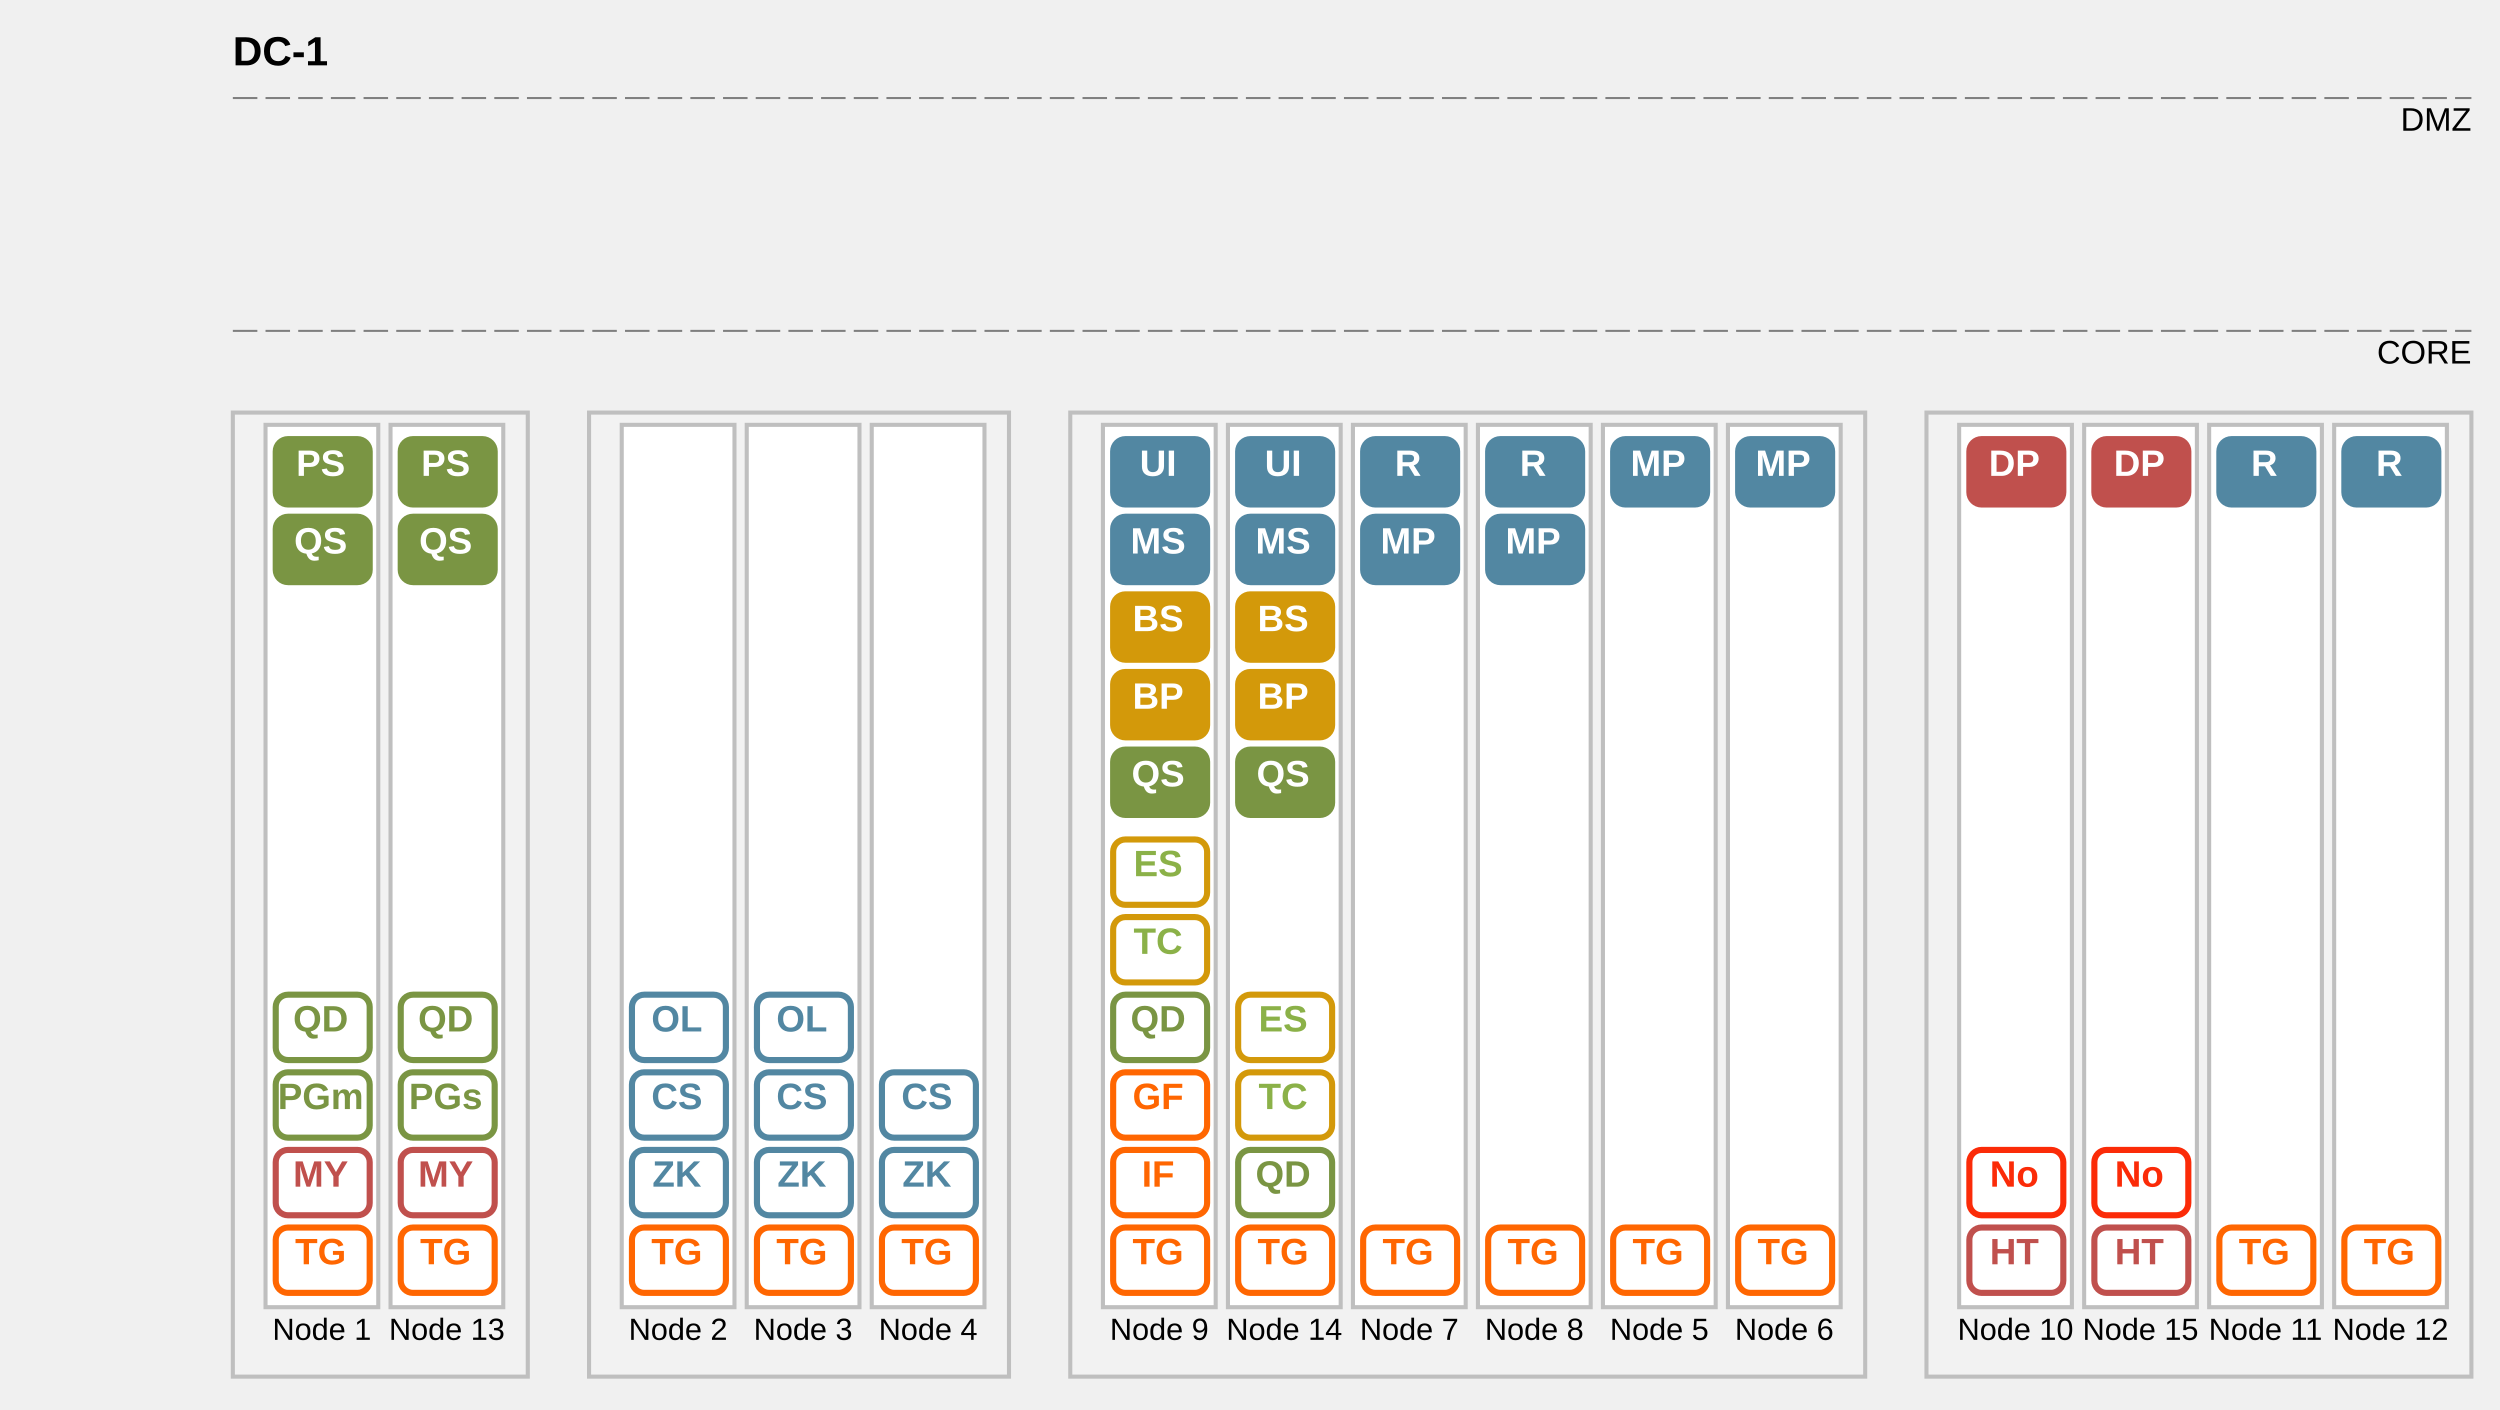
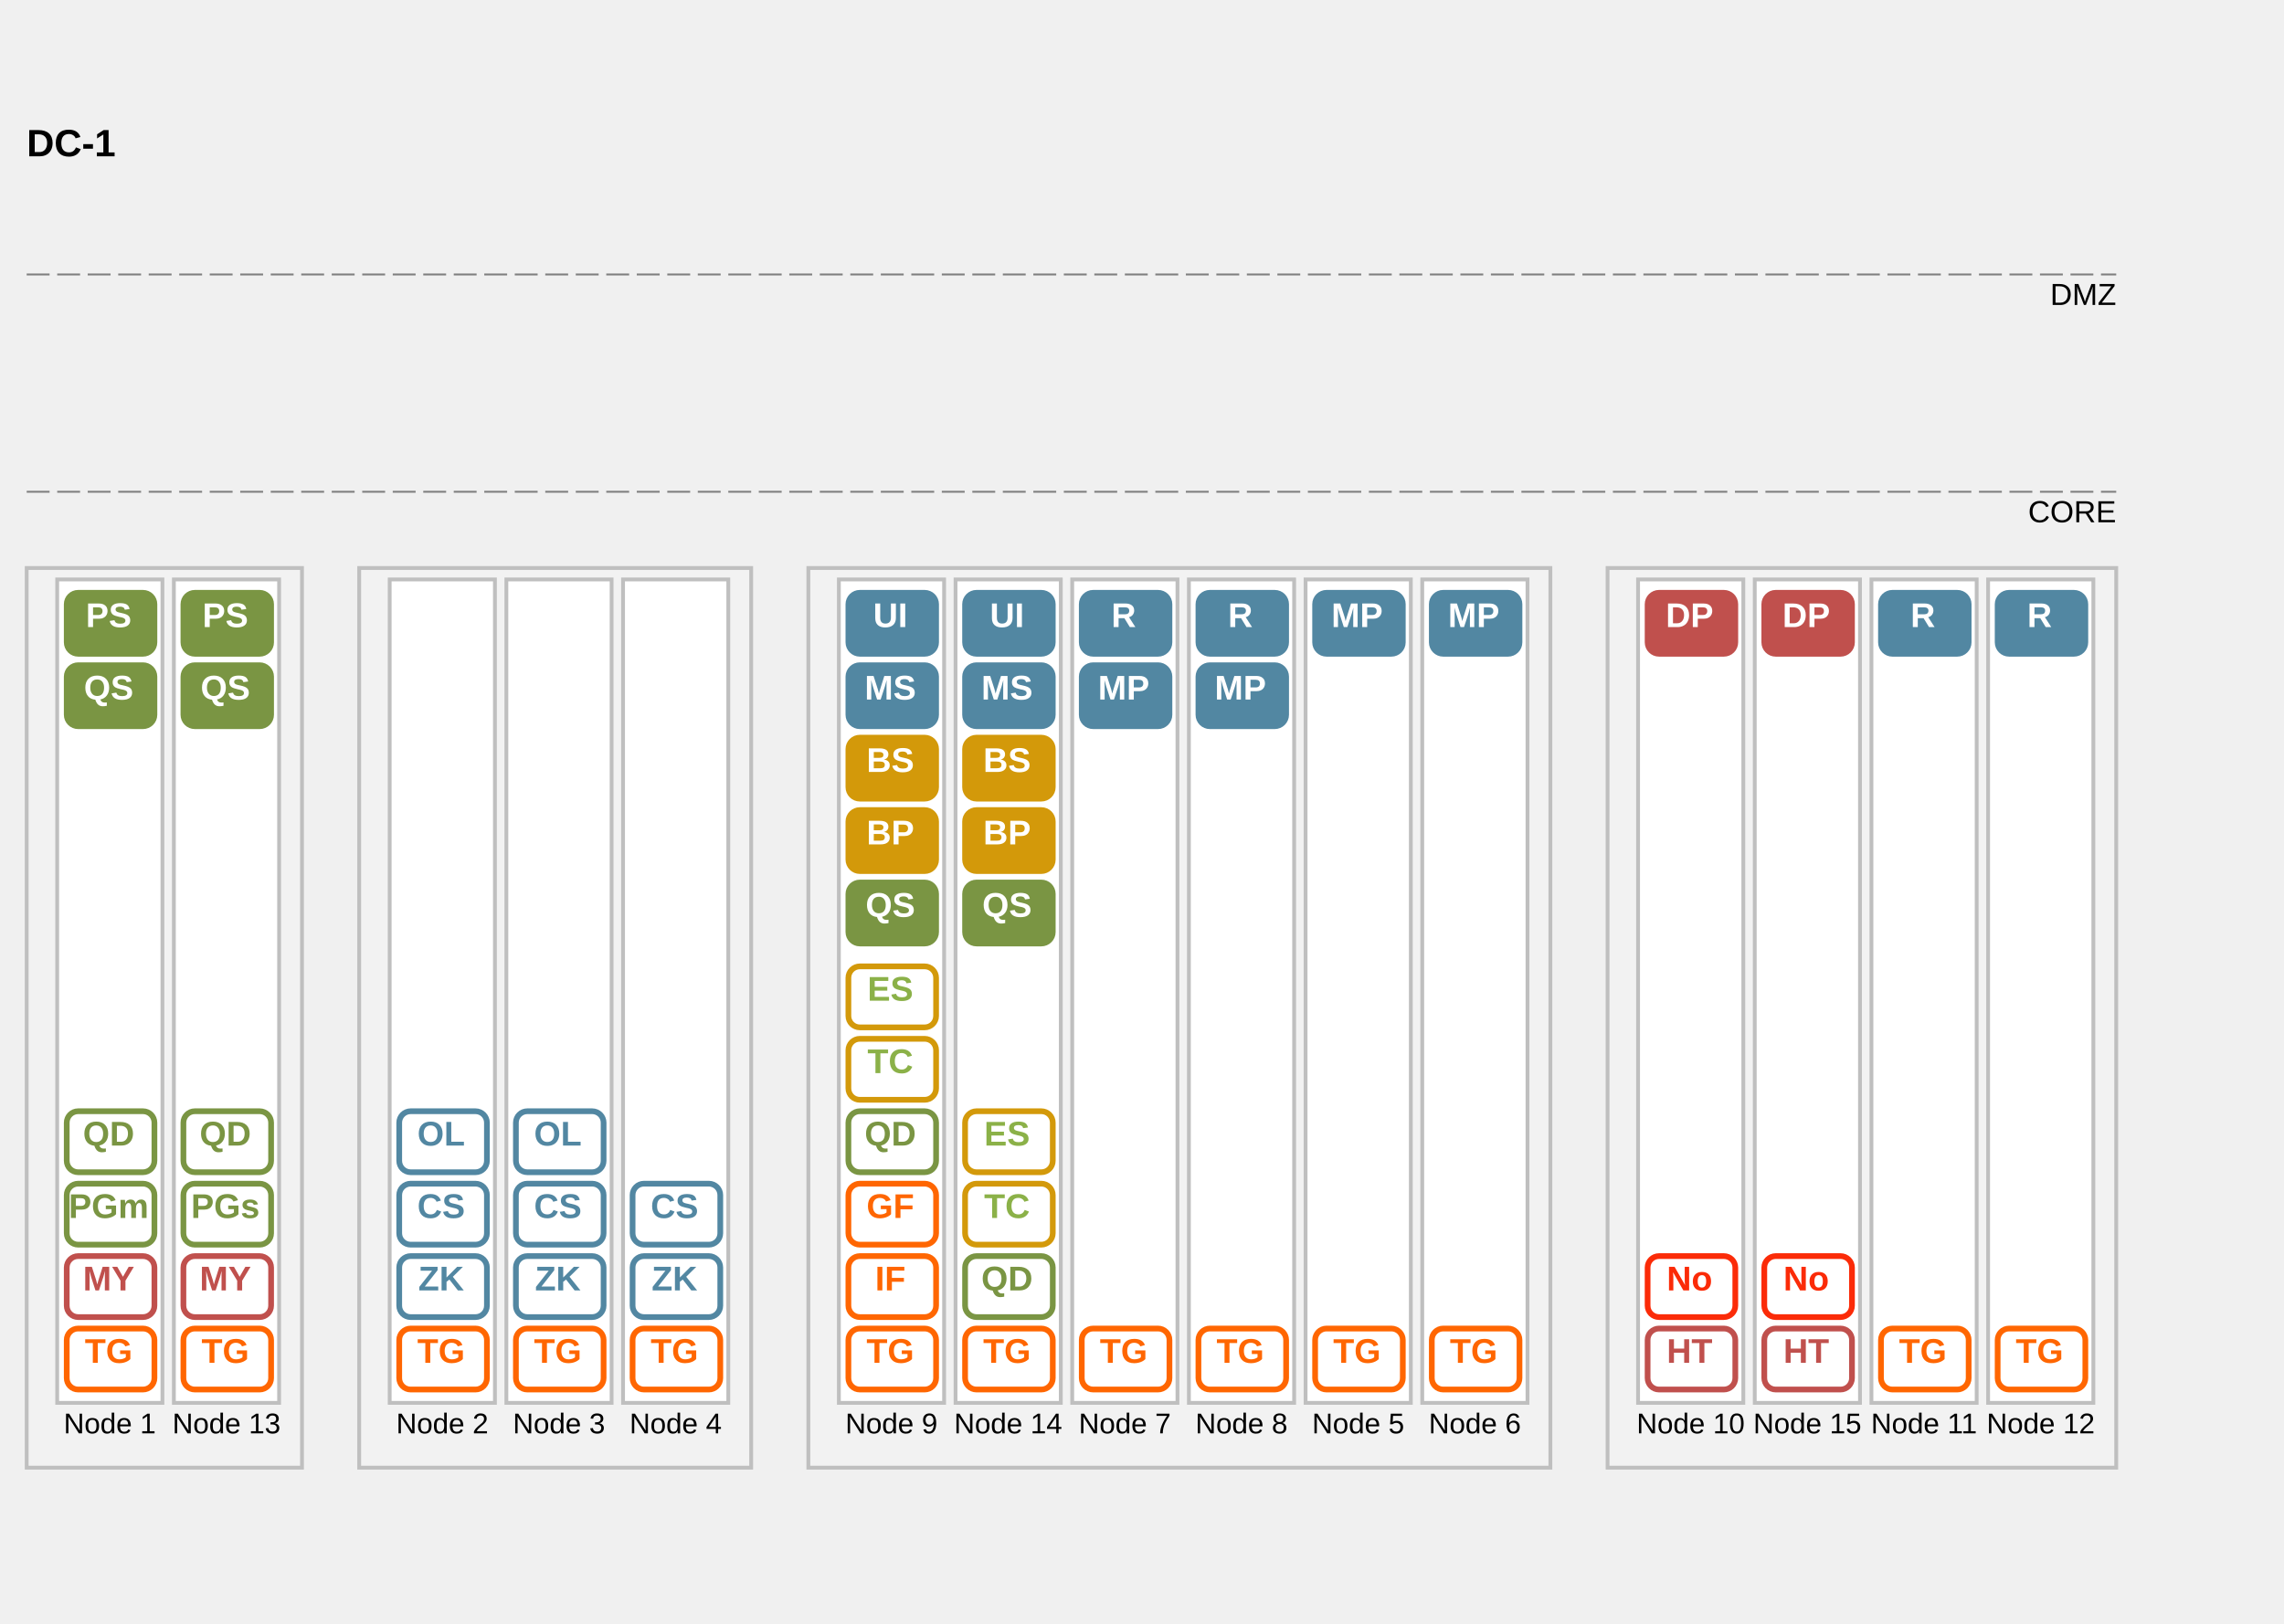
- <svg xmlns="http://www.w3.org/2000/svg" xmlns:xlink="http://www.w3.org/1999/xlink" height="345" width="612" xml:space="preserve" version="1.1" id="svg2">
+ <svg xmlns="http://www.w3.org/2000/svg" xmlns:xlink="http://www.w3.org/1999/xlink" height="426" width="599" xml:space="preserve" version="1.1" id="svg2">
  <symbol id="struct">
    <rect id="compcs2" x="1.5" y="1.5" width="23" height="16" rx="3" style="stroke-width:1.5" />
  </symbol>
  <symbol id="ui">
    <use xlink:href="#struct" style="fill:#5287a2;stroke:#5287a2;" />
    <text id="text1488" x="12.5" y="10.5" style="font-weight:bold;font-size:9px;font-family:Arial;fill:#ffffff;" alignment-baseline="middle" text-anchor="middle">UI</text>
  </symbol>
  <symbol id="ms">
    <use xlink:href="#struct" style="fill:#5287a2;stroke:#5287a2;" />
    <text id="text1488" x="12.5" y="10.5" style="font-weight:bold;font-size:9px;font-family:Arial;fill:#ffffff;" alignment-baseline="middle" text-anchor="middle">MS</text>
  </symbol>
  <symbol id="r">
    <use xlink:href="#struct" style="fill:#5287a2;stroke:#5287a2;" />
    <text id="text1488" x="12.5" y="10.5" style="font-weight:bold;font-size:9px;font-family:Arial;fill:#ffffff;" alignment-baseline="middle" text-anchor="middle">R</text>
  </symbol>
  <symbol id="mp">
    <use xlink:href="#struct" style="fill:#5287a2;stroke:#5287a2;" />
    <text id="text1488" x="12.5" y="10.5" style="font-weight:bold;font-size:9px;font-family:Arial;fill:#ffffff;" alignment-baseline="middle" text-anchor="middle">MP</text>
  </symbol>
  <symbol id="cs">
    <use xlink:href="#struct" style="fill:#ffffff;stroke:#5287a2;" />
    <text id="text1488" x="12.5" y="10.5" style="font-weight:bold;font-size:9px;font-family:Arial;fill:#5287a2;" alignment-baseline="middle" text-anchor="middle">CS</text>
  </symbol>
  <symbol id="zk">
    <use xlink:href="#struct" style="fill:#ffffff;stroke:#5287a2;" />
    <text id="text1488" x="12.5" y="10.5" style="font-weight:bold;font-size:9px;font-family:Arial;fill:#5287a2;" alignment-baseline="middle" text-anchor="middle">ZK</text>
  </symbol>
  <symbol id="ol">
    <use xlink:href="#struct" style="fill:#ffffff;stroke:#5287a2;" />
    <text id="text1488" x="12.5" y="10.5" style="font-weight:bold;font-size:9px;font-family:Arial;fill:#5287a2;" alignment-baseline="middle" text-anchor="middle">OL</text>
  </symbol>
  <symbol id="bp">
    <use xlink:href="#struct" style="fill:#d3990a;stroke:#d3990a;" />
    <text id="text1488" x="12.5" y="10.5" style="font-weight:bold;font-size:9px;font-family:Arial;fill:#ffffff;" alignment-baseline="middle" text-anchor="middle">BP</text>
  </symbol>
  <symbol id="bs">
    <use xlink:href="#struct" style="fill:#d3990a;stroke:#d3990a;" />
    <text id="text1488" x="12.5" y="10.5" style="font-weight:bold;font-size:9px;font-family:Arial;fill:#ffffff;" alignment-baseline="middle" text-anchor="middle">BS</text>
  </symbol>
  <symbol id="nx">
    <use xlink:href="#struct" style="fill:#ffffff;stroke:#d3990a;" />
    <text id="text1488" x="12.5" y="10.5" style="font-weight:bold;font-size:9px;font-family:Arial;fill:#8bb148;" alignment-baseline="middle" text-anchor="middle">NX</text>
  </symbol>
  <symbol id="tc">
    <use xlink:href="#struct" style="fill:#ffffff;stroke:#d3990a;" />
    <text id="text1488" x="12.5" y="10.5" style="font-weight:bold;font-size:9px;font-family:Arial;fill:#8bb148;" alignment-baseline="middle" text-anchor="middle">TC</text>
  </symbol>
  <symbol id="es">
    <use xlink:href="#struct" style="fill:#ffffff;stroke:#d3990a;" />
    <text id="text1488" x="12.5" y="10.5" style="font-weight:bold;font-size:9px;font-family:Arial;fill:#8bb148;" alignment-baseline="middle" text-anchor="middle">ES</text>
  </symbol>
  <symbol id="ps">
    <use xlink:href="#struct" style="fill:#7a9543;stroke:#7a9543;" />
    <text id="text1488" x="12.5" y="10.5" style="font-weight:bold;font-size:9px;font-family:Arial;fill:#ffffff;" alignment-baseline="middle" text-anchor="middle">PS</text>
  </symbol>
  <symbol id="qs">
    <use xlink:href="#struct" style="fill:#7a9543;stroke:#7a9543;" />
    <text id="text1488" x="12.5" y="10.5" style="font-weight:bold;font-size:9px;font-family:Arial;fill:#ffffff;" alignment-baseline="middle" text-anchor="middle">QS</text>
  </symbol>
  <symbol id="qd">
    <use xlink:href="#struct" style="fill:#ffffff;stroke:#7a9543;" />
    <text id="text1488" x="12.5" y="10.5" style="font-weight:bold;font-size:9px;font-family:Arial;fill:#7a9543;" alignment-baseline="middle" text-anchor="middle">QD</text>
  </symbol>
  <symbol id="pg">
    <use xlink:href="#struct" style="fill:#ffffff;stroke:#7a9543;" />
    <text id="text1488" x="12.5" y="10.5" style="font-weight:bold;font-size:9px;font-family:Arial;fill:#7a9543;" alignment-baseline="middle" text-anchor="middle">PG</text>
  </symbol>
  <symbol id="pgm">
    <use xlink:href="#struct" style="fill:#ffffff;stroke:#7a9543;" />
    <text id="text1488" x="12.5" y="10.5" style="font-weight:bold;font-size:9px;font-family:Arial;fill:#7a9543;" alignment-baseline="middle" text-anchor="middle">PGm</text>
  </symbol>
  <symbol id="pgs">
    <use xlink:href="#struct" style="fill:#ffffff;stroke:#7a9543;" />
    <text id="text1488" x="12.5" y="10.5" style="font-weight:bold;font-size:9px;font-family:Arial;fill:#7a9543;" alignment-baseline="middle" text-anchor="middle">PGs</text>
  </symbol>
  <symbol id="dp">
    <use xlink:href="#struct" style="fill:#c0504d;stroke:#c0504d;" />
    <text id="text1488" x="12.5" y="10.5" style="font-weight:bold;font-size:9px;font-family:Arial;fill:#ffffff;" alignment-baseline="middle" text-anchor="middle">DP</text>
  </symbol>
  <symbol id="ht">
    <use xlink:href="#struct" style="fill:#ffffff;stroke:#c0504d;" />
    <text id="text1488" x="12.5" y="10.5" style="font-weight:bold;font-size:9px;font-family:Arial;fill:#c0504d;" alignment-baseline="middle" text-anchor="middle">HT</text>
  </symbol>
  <symbol id="my">
    <use xlink:href="#struct" style="fill:#ffffff;stroke:#c0504d;" />
    <text id="text1488" x="12.5" y="10.5" style="font-weight:bold;font-size:9px;font-family:Arial;fill:#c0504d;" alignment-baseline="middle" text-anchor="middle">MY</text>
  </symbol>
  <symbol id="no">
    <use xlink:href="#struct" style="fill:#ffffff;stroke:#fb2b08;" />
    <text id="text1488" x="12.5" y="10.5" style="font-weight:bold;font-size:9px;font-family:Arial;fill:#fb2b08;" alignment-baseline="middle" text-anchor="middle">No</text>
  </symbol>
  <symbol id="git">
    <use xlink:href="#struct" style="fill:#ffffff;stroke:#fb2b08;" />
    <text id="text1488" x="12.5" y="10.5" style="font-weight:bold;font-size:9px;font-family:Arial;fill:#fb2b08;" alignment-baseline="middle" text-anchor="middle">GIT</text>
  </symbol>
  <symbol id="jnk">
    <use xlink:href="#struct" style="fill:#ffffff;stroke:#fb2b08;" />
    <text id="text1488" x="12.5" y="10.5" style="font-weight:bold;font-size:9px;font-family:Arial;fill:#fb2b08;" alignment-baseline="middle" text-anchor="middle">Jnk</text>
  </symbol>
  <symbol id="mvn">
    <use xlink:href="#struct" style="fill:#ffffff;stroke:#fb2b08;" />
    <text id="text1488" x="12.5" y="10.5" style="font-weight:bold;font-size:9px;font-family:Arial;fill:#fb2b08;" alignment-baseline="middle" text-anchor="middle">Mvn</text>
  </symbol>
  <symbol id="tg">
    <use xlink:href="#struct" style="fill:#ffffff;stroke:#ff6601;" />
    <text id="text1488" x="12.5" y="10.5" style="font-weight:bold;font-size:9px;font-family:Arial;fill:#ff6601;" alignment-baseline="middle" text-anchor="middle">TG</text>
  </symbol>
  <symbol id="if">
    <use xlink:href="#struct" style="fill:#ffffff;stroke:#ff6601;" />
    <text id="text1488" x="12.5" y="10.5" style="font-weight:bold;font-size:9px;font-family:Arial;fill:#ff6601;" alignment-baseline="middle" text-anchor="middle">IF</text>
  </symbol>
  <symbol id="gf">
    <use xlink:href="#struct" style="fill:#ffffff;stroke:#ff6601;" />
    <text id="text1488" x="12.5" y="10.5" style="font-weight:bold;font-size:9px;font-family:Arial;fill:#ff6601;" alignment-baseline="middle" text-anchor="middle">GF</text>
  </symbol>
-   <text id="text1488" x="57" y="16" style="font-weight:bold;font-size:10px;font-family:Arial;" text-anchor="start">DC-1</text>
-   <line x1="57" y1="24" x2="605" y2="24" style="stroke:#7f7f7f;;stroke-width:0.5;stroke-dasharray:6, 2;stroke-dashoffset:0;" />
-   <text id="text1488" x="605" y="32" style="font-weight:normal;font-size:8px;font-family:Arial;" text-anchor="end">DMZ</text>
-   <line x1="57" y1="81" x2="605" y2="81" style="stroke:#7f7f7f;;stroke-width:0.5;stroke-dasharray:6, 2;stroke-dashoffset:0;" />
-   <text id="text1488" x="605" y="89" style="font-weight:normal;font-size:8px;font-family:Arial;" text-anchor="end">CORE</text>
-   <rect id="subnet1" x="57" y="101" width="72.2" height="236" style="fill:#f2f2f2;stroke:#bfbfbf">
-                     </rect>
-   <rect id="node1" x="65" y="104" width="27.6" height="216" style="fill:#ffffff;stroke:#bfbfbf">
-         </rect>
-   <text id="nodetext1" x="78.8" y="328" style="font-weight:normal;font-size:7.5px;font-family:Arial;" alignment-baseline="middle" text-anchor="middle">Node 1</text>
-   <use xlink:href="#ps" x="66" y="106" />
-   <use xlink:href="#qs" x="66" y="125" />
-   <use xlink:href="#tg" x="66" y="299" />
-   <use xlink:href="#my" x="66" y="280" />
-   <use xlink:href="#pgm" x="66" y="261" />
-   <use xlink:href="#qd" x="66" y="242" />
-   <rect id="node13" x="95.6" y="104" width="27.6" height="216" style="fill:#ffffff;stroke:#bfbfbf">
-         </rect>
-   <text id="nodetext13" x="109.4" y="328" style="font-weight:normal;font-size:7.5px;font-family:Arial;" alignment-baseline="middle" text-anchor="middle">Node 13</text>
-   <use xlink:href="#ps" x="96.6" y="106" />
-   <use xlink:href="#qs" x="96.6" y="125" />
-   <use xlink:href="#tg" x="96.6" y="299" />
-   <use xlink:href="#my" x="96.6" y="280" />
-   <use xlink:href="#pgs" x="96.6" y="261" />
-   <use xlink:href="#qd" x="96.6" y="242" />
-   <rect id="subnet1" x="144.2" y="101" width="102.8" height="236" style="fill:#f2f2f2;stroke:#bfbfbf">
-                     </rect>
-   <rect id="node2" x="152.2" y="104" width="27.6" height="216" style="fill:#ffffff;stroke:#bfbfbf">
-         </rect>
-   <text id="nodetext2" x="166" y="328" style="font-weight:normal;font-size:7.5px;font-family:Arial;" alignment-baseline="middle" text-anchor="middle">Node 2</text>
-   <use xlink:href="#tg" x="153.2" y="299" />
-   <use xlink:href="#zk" x="153.2" y="280" />
-   <use xlink:href="#cs" x="153.2" y="261" />
-   <use xlink:href="#ol" x="153.2" y="242" />
-   <rect id="node3" x="182.8" y="104" width="27.6" height="216" style="fill:#ffffff;stroke:#bfbfbf">
-         </rect>
-   <text id="nodetext3" x="196.6" y="328" style="font-weight:normal;font-size:7.5px;font-family:Arial;" alignment-baseline="middle" text-anchor="middle">Node 3</text>
-   <use xlink:href="#tg" x="183.8" y="299" />
-   <use xlink:href="#zk" x="183.8" y="280" />
-   <use xlink:href="#cs" x="183.8" y="261" />
-   <use xlink:href="#ol" x="183.8" y="242" />
-   <rect id="node4" x="213.4" y="104" width="27.6" height="216" style="fill:#ffffff;stroke:#bfbfbf">
-         </rect>
-   <text id="nodetext4" x="227.2" y="328" style="font-weight:normal;font-size:7.5px;font-family:Arial;" alignment-baseline="middle" text-anchor="middle">Node 4</text>
-   <use xlink:href="#tg" x="214.4" y="299" />
-   <use xlink:href="#zk" x="214.4" y="280" />
-   <use xlink:href="#cs" x="214.4" y="261" />
-   <rect id="subnet1" x="262" y="101" width="194.6" height="236" style="fill:#f2f2f2;stroke:#bfbfbf">
-                     </rect>
-   <rect id="node9" x="270" y="104" width="27.6" height="216" style="fill:#ffffff;stroke:#bfbfbf">
-         </rect>
-   <text id="nodetext9" x="283.8" y="328" style="font-weight:normal;font-size:7.5px;font-family:Arial;" alignment-baseline="middle" text-anchor="middle">Node 9</text>
-   <use xlink:href="#ui" x="271" y="106" />
-   <use xlink:href="#ms" x="271" y="125" />
-   <use xlink:href="#bs" x="271" y="144" />
-   <use xlink:href="#bp" x="271" y="163" />
-   <use xlink:href="#qs" x="271" y="182" />
-   <use xlink:href="#tg" x="271" y="299" />
-   <use xlink:href="#if" x="271" y="280" />
-   <use xlink:href="#gf" x="271" y="261" />
-   <use xlink:href="#qd" x="271" y="242" />
-   <use xlink:href="#tc" x="271" y="223" />
-   <use xlink:href="#es" x="271" y="204" />
-   <rect id="node14" x="300.6" y="104" width="27.6" height="216" style="fill:#ffffff;stroke:#bfbfbf">
-         </rect>
-   <text id="nodetext14" x="314.4" y="328" style="font-weight:normal;font-size:7.5px;font-family:Arial;" alignment-baseline="middle" text-anchor="middle">Node 14</text>
-   <use xlink:href="#ui" x="301.6" y="106" />
-   <use xlink:href="#ms" x="301.6" y="125" />
-   <use xlink:href="#bs" x="301.6" y="144" />
-   <use xlink:href="#bp" x="301.6" y="163" />
-   <use xlink:href="#qs" x="301.6" y="182" />
-   <use xlink:href="#tg" x="301.6" y="299" />
-   <use xlink:href="#qd" x="301.6" y="280" />
-   <use xlink:href="#tc" x="301.6" y="261" />
-   <use xlink:href="#es" x="301.6" y="242" />
-   <rect id="node7" x="331.2" y="104" width="27.6" height="216" style="fill:#ffffff;stroke:#bfbfbf">
-         </rect>
-   <text id="nodetext7" x="345" y="328" style="font-weight:normal;font-size:7.5px;font-family:Arial;" alignment-baseline="middle" text-anchor="middle">Node 7</text>
-   <use xlink:href="#r" x="332.2" y="106" />
-   <use xlink:href="#mp" x="332.2" y="125" />
-   <use xlink:href="#tg" x="332.2" y="299" />
-   <rect id="node8" x="361.8" y="104" width="27.6" height="216" style="fill:#ffffff;stroke:#bfbfbf">
-         </rect>
-   <text id="nodetext8" x="375.6" y="328" style="font-weight:normal;font-size:7.5px;font-family:Arial;" alignment-baseline="middle" text-anchor="middle">Node 8</text>
-   <use xlink:href="#r" x="362.8" y="106" />
-   <use xlink:href="#mp" x="362.8" y="125" />
-   <use xlink:href="#tg" x="362.8" y="299" />
-   <rect id="node5" x="392.4" y="104" width="27.6" height="216" style="fill:#ffffff;stroke:#bfbfbf">
-         </rect>
-   <text id="nodetext5" x="406.2" y="328" style="font-weight:normal;font-size:7.5px;font-family:Arial;" alignment-baseline="middle" text-anchor="middle">Node 5</text>
-   <use xlink:href="#mp" x="393.4" y="106" />
-   <use xlink:href="#tg" x="393.4" y="299" />
-   <rect id="node6" x="423" y="104" width="27.6" height="216" style="fill:#ffffff;stroke:#bfbfbf">
-         </rect>
-   <text id="nodetext6" x="436.8" y="328" style="font-weight:normal;font-size:7.5px;font-family:Arial;" alignment-baseline="middle" text-anchor="middle">Node 6</text>
-   <use xlink:href="#mp" x="424" y="106" />
-   <use xlink:href="#tg" x="424" y="299" />
-   <rect id="subnet1" x="471.6" y="101" width="133.4" height="236" style="fill:#f2f2f2;stroke:#bfbfbf">
-                     </rect>
-   <rect id="node10" x="479.6" y="104" width="27.6" height="216" style="fill:#ffffff;stroke:#bfbfbf">
-         </rect>
-   <text id="nodetext10" x="493.4" y="328" style="font-weight:normal;font-size:7.5px;font-family:Arial;" alignment-baseline="middle" text-anchor="middle">Node 10</text>
-   <use xlink:href="#dp" x="480.6" y="106" />
-   <use xlink:href="#ht" x="480.6" y="299" />
-   <use xlink:href="#no" x="480.6" y="280" />
-   <rect id="node15" x="510.2" y="104" width="27.6" height="216" style="fill:#ffffff;stroke:#bfbfbf">
-         </rect>
-   <text id="nodetext15" x="524" y="328" style="font-weight:normal;font-size:7.5px;font-family:Arial;" alignment-baseline="middle" text-anchor="middle">Node 15</text>
-   <use xlink:href="#dp" x="511.2" y="106" />
-   <use xlink:href="#ht" x="511.2" y="299" />
-   <use xlink:href="#no" x="511.2" y="280" />
-   <rect id="node11" x="540.8" y="104" width="27.6" height="216" style="fill:#ffffff;stroke:#bfbfbf">
-         </rect>
-   <text id="nodetext11" x="554.6" y="328" style="font-weight:normal;font-size:7.5px;font-family:Arial;" alignment-baseline="middle" text-anchor="middle">Node 11</text>
-   <use xlink:href="#r" x="541.8" y="106" />
-   <use xlink:href="#tg" x="541.8" y="299" />
-   <rect id="node12" x="571.4" y="104" width="27.6" height="216" style="fill:#ffffff;stroke:#bfbfbf">
-         </rect>
-   <text id="nodetext12" x="585.2" y="328" style="font-weight:normal;font-size:7.5px;font-family:Arial;" alignment-baseline="middle" text-anchor="middle">Node 12</text>
-   <use xlink:href="#r" x="572.4" y="106" />
-   <use xlink:href="#tg" x="572.4" y="299" />
+   <symbol id="lb">
+     <text id="text1488" x="12.5" y="11.5" style="font-weight:bold;font-size:9px;font-family:Arial;fill:#ff6601;text-decoration: underline;" alignment-baseline="middle" text-anchor="middle">LB:</text>
+   </symbol>
+   <text id="text1488" x="7" y="41" style="font-weight:bold;font-size:10px;font-family:Arial;" text-anchor="start">DC-1</text>
+   <line x1="7" y1="72" x2="555" y2="72" style="stroke:#7f7f7f;;stroke-width:0.5;stroke-dasharray:6, 2;stroke-dashoffset:0;" />
+   <text id="text1488" x="555" y="80" style="font-weight:normal;font-size:8px;font-family:Arial;" text-anchor="end">DMZ</text>
+   <line x1="7" y1="129" x2="555" y2="129" style="stroke:#7f7f7f;;stroke-width:0.5;stroke-dasharray:6, 2;stroke-dashoffset:0;" />
+   <text id="text1488" x="555" y="137" style="font-weight:normal;font-size:8px;font-family:Arial;" text-anchor="end">CORE</text>
+   <rect id="subnet1" x="7" y="149" width="72.2" height="236" style="fill:#f2f2f2;stroke:#bfbfbf">
+                     </rect>
+   <rect id="node1" x="15" y="152" width="27.6" height="216" style="fill:#ffffff;stroke:#bfbfbf">
+         </rect>
+   <text id="nodetext1" x="28.8" y="376" style="font-weight:normal;font-size:7.5px;font-family:Arial;" alignment-baseline="middle" text-anchor="middle">Node 1</text>
+   <use xlink:href="#ps" x="16" y="154" />
+   <use xlink:href="#qs" x="16" y="173" />
+   <use xlink:href="#tg" x="16" y="347" />
+   <use xlink:href="#my" x="16" y="328" />
+   <use xlink:href="#pgm" x="16" y="309" />
+   <use xlink:href="#qd" x="16" y="290" />
+   <rect id="node13" x="45.6" y="152" width="27.6" height="216" style="fill:#ffffff;stroke:#bfbfbf">
+         </rect>
+   <text id="nodetext13" x="59.4" y="376" style="font-weight:normal;font-size:7.5px;font-family:Arial;" alignment-baseline="middle" text-anchor="middle">Node 13</text>
+   <use xlink:href="#ps" x="46.6" y="154" />
+   <use xlink:href="#qs" x="46.6" y="173" />
+   <use xlink:href="#tg" x="46.6" y="347" />
+   <use xlink:href="#my" x="46.6" y="328" />
+   <use xlink:href="#pgs" x="46.6" y="309" />
+   <use xlink:href="#qd" x="46.6" y="290" />
+   <rect id="subnet1" x="94.2" y="149" width="102.8" height="236" style="fill:#f2f2f2;stroke:#bfbfbf">
+                     </rect>
+   <rect id="node2" x="102.2" y="152" width="27.6" height="216" style="fill:#ffffff;stroke:#bfbfbf">
+         </rect>
+   <text id="nodetext2" x="116" y="376" style="font-weight:normal;font-size:7.5px;font-family:Arial;" alignment-baseline="middle" text-anchor="middle">Node 2</text>
+   <use xlink:href="#tg" x="103.2" y="347" />
+   <use xlink:href="#zk" x="103.2" y="328" />
+   <use xlink:href="#cs" x="103.2" y="309" />
+   <use xlink:href="#ol" x="103.2" y="290" />
+   <rect id="node3" x="132.8" y="152" width="27.6" height="216" style="fill:#ffffff;stroke:#bfbfbf">
+         </rect>
+   <text id="nodetext3" x="146.6" y="376" style="font-weight:normal;font-size:7.5px;font-family:Arial;" alignment-baseline="middle" text-anchor="middle">Node 3</text>
+   <use xlink:href="#tg" x="133.8" y="347" />
+   <use xlink:href="#zk" x="133.8" y="328" />
+   <use xlink:href="#cs" x="133.8" y="309" />
+   <use xlink:href="#ol" x="133.8" y="290" />
+   <rect id="node4" x="163.4" y="152" width="27.6" height="216" style="fill:#ffffff;stroke:#bfbfbf">
+         </rect>
+   <text id="nodetext4" x="177.2" y="376" style="font-weight:normal;font-size:7.5px;font-family:Arial;" alignment-baseline="middle" text-anchor="middle">Node 4</text>
+   <use xlink:href="#tg" x="164.4" y="347" />
+   <use xlink:href="#zk" x="164.4" y="328" />
+   <use xlink:href="#cs" x="164.4" y="309" />
+   <rect id="subnet1" x="212" y="149" width="194.6" height="236" style="fill:#f2f2f2;stroke:#bfbfbf">
+                     </rect>
+   <rect id="node9" x="220" y="152" width="27.6" height="216" style="fill:#ffffff;stroke:#bfbfbf">
+         </rect>
+   <text id="nodetext9" x="233.8" y="376" style="font-weight:normal;font-size:7.5px;font-family:Arial;" alignment-baseline="middle" text-anchor="middle">Node 9</text>
+   <use xlink:href="#ui" x="221" y="154" />
+   <use xlink:href="#ms" x="221" y="173" />
+   <use xlink:href="#bs" x="221" y="192" />
+   <use xlink:href="#bp" x="221" y="211" />
+   <use xlink:href="#qs" x="221" y="230" />
+   <use xlink:href="#tg" x="221" y="347" />
+   <use xlink:href="#if" x="221" y="328" />
+   <use xlink:href="#gf" x="221" y="309" />
+   <use xlink:href="#qd" x="221" y="290" />
+   <use xlink:href="#tc" x="221" y="271" />
+   <use xlink:href="#es" x="221" y="252" />
+   <rect id="node14" x="250.6" y="152" width="27.6" height="216" style="fill:#ffffff;stroke:#bfbfbf">
+         </rect>
+   <text id="nodetext14" x="264.4" y="376" style="font-weight:normal;font-size:7.5px;font-family:Arial;" alignment-baseline="middle" text-anchor="middle">Node 14</text>
+   <use xlink:href="#ui" x="251.6" y="154" />
+   <use xlink:href="#ms" x="251.6" y="173" />
+   <use xlink:href="#bs" x="251.6" y="192" />
+   <use xlink:href="#bp" x="251.6" y="211" />
+   <use xlink:href="#qs" x="251.6" y="230" />
+   <use xlink:href="#tg" x="251.6" y="347" />
+   <use xlink:href="#qd" x="251.6" y="328" />
+   <use xlink:href="#tc" x="251.6" y="309" />
+   <use xlink:href="#es" x="251.6" y="290" />
+   <rect id="node7" x="281.2" y="152" width="27.6" height="216" style="fill:#ffffff;stroke:#bfbfbf">
+         </rect>
+   <text id="nodetext7" x="295" y="376" style="font-weight:normal;font-size:7.5px;font-family:Arial;" alignment-baseline="middle" text-anchor="middle">Node 7</text>
+   <use xlink:href="#r" x="282.2" y="154" />
+   <use xlink:href="#mp" x="282.2" y="173" />
+   <use xlink:href="#tg" x="282.2" y="347" />
+   <rect id="node8" x="311.8" y="152" width="27.6" height="216" style="fill:#ffffff;stroke:#bfbfbf">
+         </rect>
+   <text id="nodetext8" x="325.6" y="376" style="font-weight:normal;font-size:7.5px;font-family:Arial;" alignment-baseline="middle" text-anchor="middle">Node 8</text>
+   <use xlink:href="#r" x="312.8" y="154" />
+   <use xlink:href="#mp" x="312.8" y="173" />
+   <use xlink:href="#tg" x="312.8" y="347" />
+   <rect id="node5" x="342.4" y="152" width="27.6" height="216" style="fill:#ffffff;stroke:#bfbfbf">
+         </rect>
+   <text id="nodetext5" x="356.2" y="376" style="font-weight:normal;font-size:7.5px;font-family:Arial;" alignment-baseline="middle" text-anchor="middle">Node 5</text>
+   <use xlink:href="#mp" x="343.4" y="154" />
+   <use xlink:href="#tg" x="343.4" y="347" />
+   <rect id="node6" x="373" y="152" width="27.6" height="216" style="fill:#ffffff;stroke:#bfbfbf">
+         </rect>
+   <text id="nodetext6" x="386.8" y="376" style="font-weight:normal;font-size:7.5px;font-family:Arial;" alignment-baseline="middle" text-anchor="middle">Node 6</text>
+   <use xlink:href="#mp" x="374" y="154" />
+   <use xlink:href="#tg" x="374" y="347" />
+   <rect id="subnet1" x="421.6" y="149" width="133.4" height="236" style="fill:#f2f2f2;stroke:#bfbfbf">
+                     </rect>
+   <rect id="node10" x="429.6" y="152" width="27.6" height="216" style="fill:#ffffff;stroke:#bfbfbf">
+         </rect>
+   <text id="nodetext10" x="443.4" y="376" style="font-weight:normal;font-size:7.5px;font-family:Arial;" alignment-baseline="middle" text-anchor="middle">Node 10</text>
+   <use xlink:href="#dp" x="430.6" y="154" />
+   <use xlink:href="#ht" x="430.6" y="347" />
+   <use xlink:href="#no" x="430.6" y="328" />
+   <rect id="node15" x="460.2" y="152" width="27.6" height="216" style="fill:#ffffff;stroke:#bfbfbf">
+         </rect>
+   <text id="nodetext15" x="474" y="376" style="font-weight:normal;font-size:7.5px;font-family:Arial;" alignment-baseline="middle" text-anchor="middle">Node 15</text>
+   <use xlink:href="#dp" x="461.2" y="154" />
+   <use xlink:href="#ht" x="461.2" y="347" />
+   <use xlink:href="#no" x="461.2" y="328" />
+   <rect id="node11" x="490.8" y="152" width="27.6" height="216" style="fill:#ffffff;stroke:#bfbfbf">
+         </rect>
+   <text id="nodetext11" x="504.6" y="376" style="font-weight:normal;font-size:7.5px;font-family:Arial;" alignment-baseline="middle" text-anchor="middle">Node 11</text>
+   <use xlink:href="#r" x="491.8" y="154" />
+   <use xlink:href="#tg" x="491.8" y="347" />
+   <rect id="node12" x="521.4" y="152" width="27.6" height="216" style="fill:#ffffff;stroke:#bfbfbf">
+         </rect>
+   <text id="nodetext12" x="535.2" y="376" style="font-weight:normal;font-size:7.5px;font-family:Arial;" alignment-baseline="middle" text-anchor="middle">Node 12</text>
+   <use xlink:href="#r" x="522.4" y="154" />
+   <use xlink:href="#tg" x="522.4" y="347" />
</svg>
